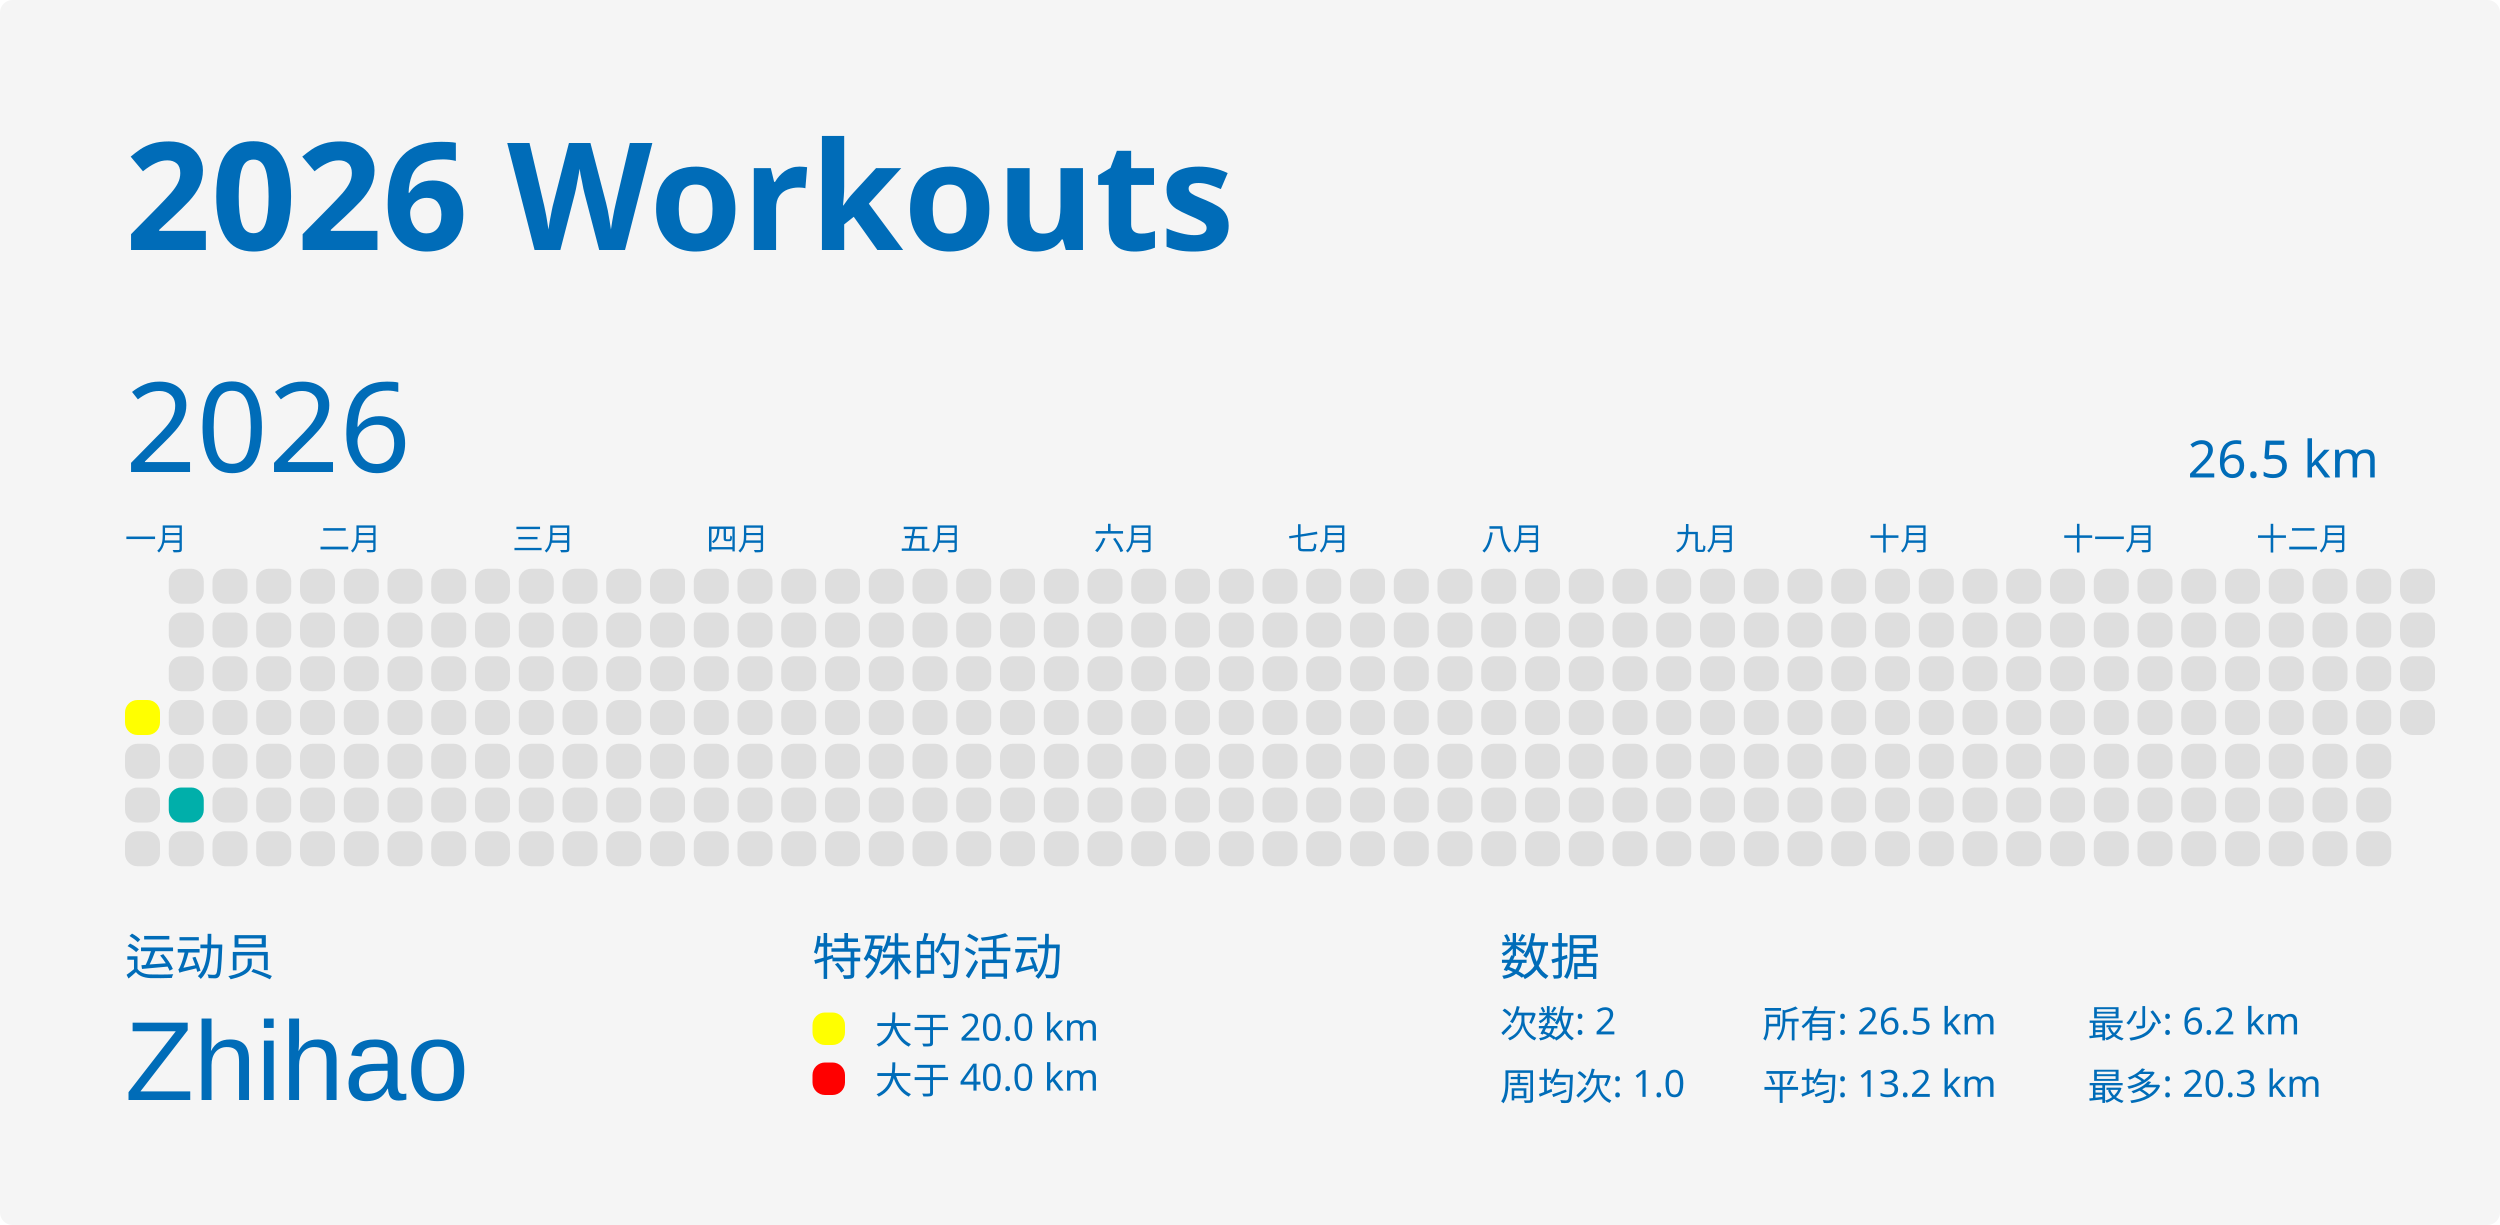
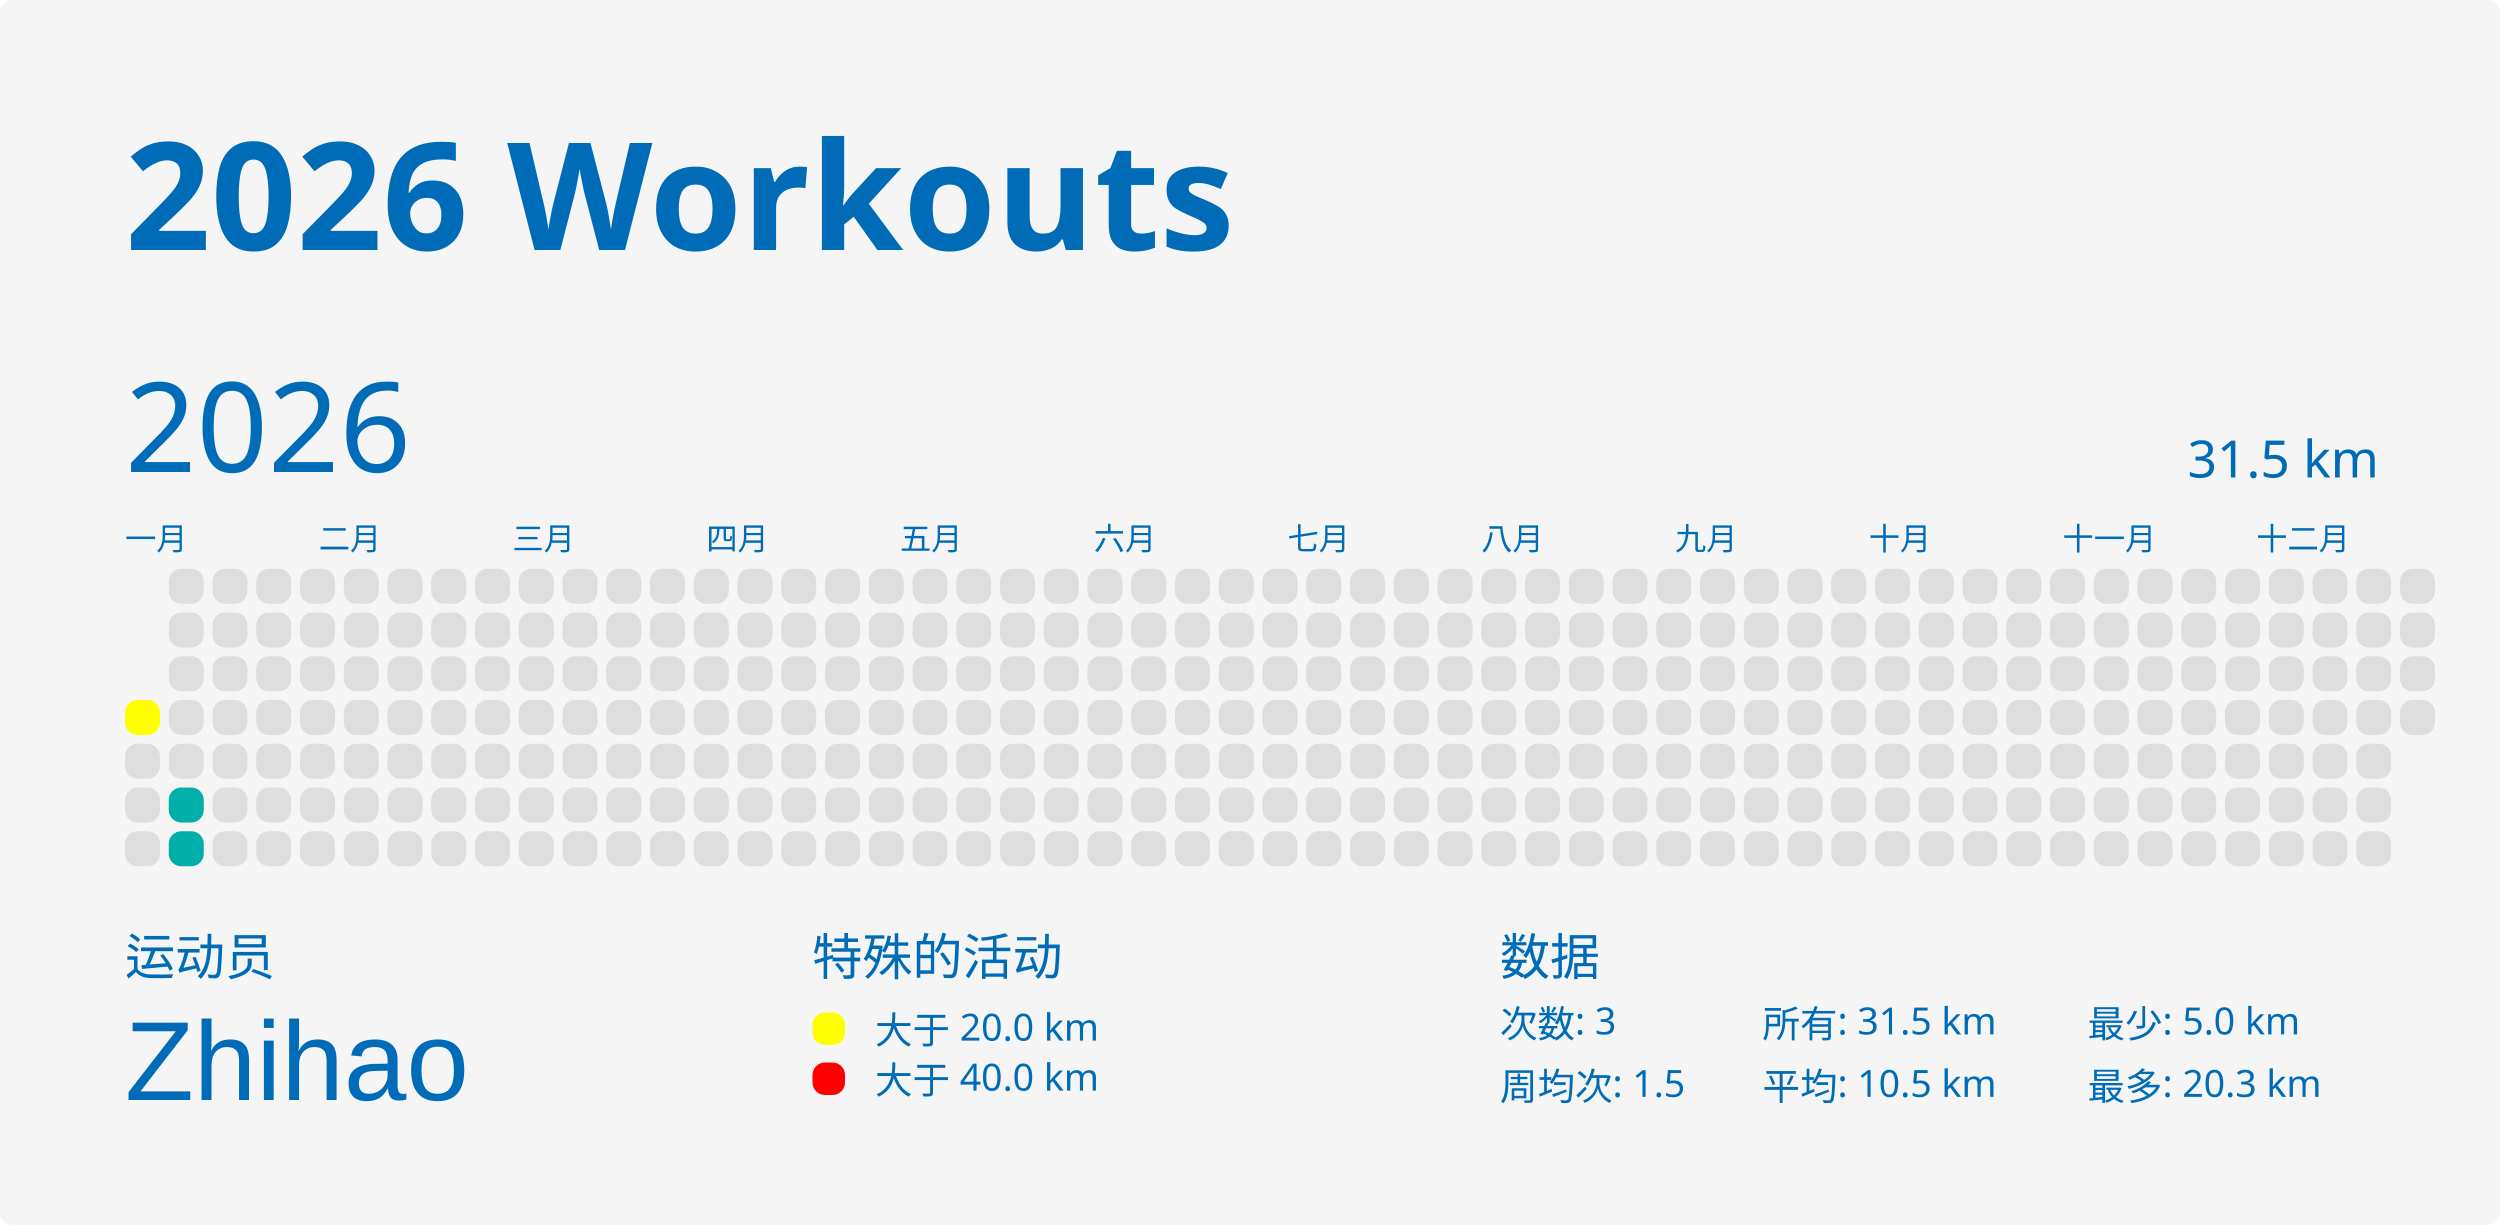
<svg xmlns="http://www.w3.org/2000/svg" baseProfile="full" height="98mm" version="1.1" viewBox="0,0,200,98" width="200mm">
  <defs />
  <rect fill="#f5f5f5" height="98" rx="1" ry="1" width="200" x="0" y="0" />
  <text fill="#006cb8" style="font-size:12px; font-family:MGI-Regular; font-weight:bold;" x="10" y="20">2026 Workouts</text>
  <text fill="#006cb8" style="font-size:4px; font-family:MGI-Regular" x="10" y="78">运动员</text>
  <text fill="#006cb8" style="font-size:9px; font-family:Arial" x="10" y="88">Zhihao</text>
  <text fill="#006cb8" style="font-size:4px; font-family:MGI-Regular" x="65" y="78">特殊的活动</text>
  <rect fill="yellow" height="2.6" rx="1" ry="1" width="2.6" x="65" y="81" />
  <text fill="#006cb8" style="font-size:3px; font-family:MGI-Regular" x="70" y="83.5">大于 20.0 km</text>
  <rect fill="red" height="2.6" rx="1" ry="1" width="2.6" x="65" y="85" />
  <text fill="#006cb8" style="font-size:3px; font-family:MGI-Regular" x="70" y="87.5">大于 40.0 km</text>
  <text fill="#006cb8" style="font-size:4px; font-family:MGI-Regular" x="120" y="78">数据</text>
-   <text fill="#006cb8" style="font-size:3px; font-family:MGI-Regular" x="120" y="83">次数: 2</text>
-   <text fill="#006cb8" style="font-size:3px; font-family:MGI-Regular" x="120" y="88">周均次: 1.0</text>
-   <text fill="#006cb8" style="font-size:3px; font-family:MGI-Regular" x="141" y="83">所有: 26.5 km</text>
-   <text fill="#006cb8" style="font-size:3px; font-family:MGI-Regular" x="141" y="88">平均: 13.2 km</text>
-   <text fill="#006cb8" style="font-size:3px; font-family:MGI-Regular" x="167" y="83">最少: 6.2 km</text>
+   <text fill="#006cb8" style="font-size:3px; font-family:MGI-Regular" x="120" y="83">次数: 3</text>
+   <text fill="#006cb8" style="font-size:3px; font-family:MGI-Regular" x="120" y="88">周均次: 1.5</text>
+   <text fill="#006cb8" style="font-size:3px; font-family:MGI-Regular" x="141" y="83">所有: 31.5 km</text>
+   <text fill="#006cb8" style="font-size:3px; font-family:MGI-Regular" x="141" y="88">平均: 10.5 km</text>
+   <text fill="#006cb8" style="font-size:3px; font-family:MGI-Regular" x="167" y="83">最少: 5.0 km</text>
  <text fill="#006cb8" style="font-size:3px; font-family:MGI-Regular" x="167" y="88">最多: 20.3 km</text>
  <text dominant-baseline="hanging" fill="#006cb8" style="font-size:10.0px; font-family:MGI-Regular;" x="10" y="30">2026</text>
-   <text dominant-baseline="hanging" fill="#006cb8" style="font-size:4.125px; font-family:MGI-Regular;" x="175" y="35">26.5 km</text>
+   <text dominant-baseline="hanging" fill="#006cb8" style="font-size:4.125px; font-family:MGI-Regular;" x="175" y="35">31.5 km</text>
  <text fill="#006cb8" style="font-size:2.5px; font-family:MGI-Regular" x="10.0" y="44">一月</text>
  <text fill="#006cb8" style="font-size:2.5px; font-family:MGI-Regular" x="25.5" y="44">二月</text>
  <text fill="#006cb8" style="font-size:2.5px; font-family:MGI-Regular" x="41.0" y="44">三月</text>
  <text fill="#006cb8" style="font-size:2.5px; font-family:MGI-Regular" x="56.5" y="44">四月</text>
  <text fill="#006cb8" style="font-size:2.5px; font-family:MGI-Regular" x="72.0" y="44">五月</text>
  <text fill="#006cb8" style="font-size:2.5px; font-family:MGI-Regular" x="87.5" y="44">六月</text>
  <text fill="#006cb8" style="font-size:2.5px; font-family:MGI-Regular" x="103.0" y="44">七月</text>
  <text fill="#006cb8" style="font-size:2.5px; font-family:MGI-Regular" x="118.5" y="44">八月</text>
  <text fill="#006cb8" style="font-size:2.5px; font-family:MGI-Regular" x="134.0" y="44">九月</text>
  <text fill="#006cb8" style="font-size:2.5px; font-family:MGI-Regular" x="149.5" y="44">十月</text>
  <text fill="#006cb8" style="font-size:2.5px; font-family:MGI-Regular" x="165.0" y="44">十一月</text>
  <text fill="#006cb8" style="font-size:2.5px; font-family:MGI-Regular" x="180.5" y="44">十二月</text>
  <rect fill="yellow" height="2.8" rx="1" ry="1" width="2.8" x="10.0" y="56.0" />
  <rect fill="#dedede" height="2.8" rx="1" ry="1" width="2.8" x="10.0" y="59.5" />
  <rect fill="#dedede" height="2.8" rx="1" ry="1" width="2.8" x="10.0" y="63.0" />
  <rect fill="#dedede" height="2.8" rx="1" ry="1" width="2.8" x="10.0" y="66.5" />
  <rect fill="#dedede" height="2.8" rx="1" ry="1" width="2.8" x="13.5" y="45.5" />
  <rect fill="#dedede" height="2.8" rx="1" ry="1" width="2.8" x="13.5" y="49.0" />
  <rect fill="#dedede" height="2.8" rx="1" ry="1" width="2.8" x="13.5" y="52.5" />
  <rect fill="#dedede" height="2.8" rx="1" ry="1" width="2.8" x="13.5" y="56.0" />
  <rect fill="#dedede" height="2.8" rx="1" ry="1" width="2.8" x="13.5" y="59.5" />
  <rect fill="#00AFAA" height="2.8" rx="1" ry="1" width="2.8" x="13.5" y="63.0" />
-   <rect fill="#dedede" height="2.8" rx="1" ry="1" width="2.8" x="13.5" y="66.5" />
+   <rect fill="#00AFAA" height="2.8" rx="1" ry="1" width="2.8" x="13.5" y="66.5" />
  <rect fill="#dedede" height="2.8" rx="1" ry="1" width="2.8" x="17.0" y="45.5" />
  <rect fill="#dedede" height="2.8" rx="1" ry="1" width="2.8" x="17.0" y="49.0" />
  <rect fill="#dedede" height="2.8" rx="1" ry="1" width="2.8" x="17.0" y="52.5" />
  <rect fill="#dedede" height="2.8" rx="1" ry="1" width="2.8" x="17.0" y="56.0" />
  <rect fill="#dedede" height="2.8" rx="1" ry="1" width="2.8" x="17.0" y="59.5" />
  <rect fill="#dedede" height="2.8" rx="1" ry="1" width="2.8" x="17.0" y="63.0" />
  <rect fill="#dedede" height="2.8" rx="1" ry="1" width="2.8" x="17.0" y="66.5" />
  <rect fill="#dedede" height="2.8" rx="1" ry="1" width="2.8" x="20.5" y="45.5" />
  <rect fill="#dedede" height="2.8" rx="1" ry="1" width="2.8" x="20.5" y="49.0" />
  <rect fill="#dedede" height="2.8" rx="1" ry="1" width="2.8" x="20.5" y="52.5" />
  <rect fill="#dedede" height="2.8" rx="1" ry="1" width="2.8" x="20.5" y="56.0" />
  <rect fill="#dedede" height="2.8" rx="1" ry="1" width="2.8" x="20.5" y="59.5" />
  <rect fill="#dedede" height="2.8" rx="1" ry="1" width="2.8" x="20.5" y="63.0" />
  <rect fill="#dedede" height="2.8" rx="1" ry="1" width="2.8" x="20.5" y="66.5" />
  <rect fill="#dedede" height="2.8" rx="1" ry="1" width="2.8" x="24.0" y="45.5" />
  <rect fill="#dedede" height="2.8" rx="1" ry="1" width="2.8" x="24.0" y="49.0" />
  <rect fill="#dedede" height="2.8" rx="1" ry="1" width="2.8" x="24.0" y="52.5" />
  <rect fill="#dedede" height="2.8" rx="1" ry="1" width="2.8" x="24.0" y="56.0" />
  <rect fill="#dedede" height="2.8" rx="1" ry="1" width="2.8" x="24.0" y="59.5" />
  <rect fill="#dedede" height="2.8" rx="1" ry="1" width="2.8" x="24.0" y="63.0" />
  <rect fill="#dedede" height="2.8" rx="1" ry="1" width="2.8" x="24.0" y="66.5" />
  <rect fill="#dedede" height="2.8" rx="1" ry="1" width="2.8" x="27.5" y="45.5" />
  <rect fill="#dedede" height="2.8" rx="1" ry="1" width="2.8" x="27.5" y="49.0" />
  <rect fill="#dedede" height="2.8" rx="1" ry="1" width="2.8" x="27.5" y="52.5" />
  <rect fill="#dedede" height="2.8" rx="1" ry="1" width="2.8" x="27.5" y="56.0" />
  <rect fill="#dedede" height="2.8" rx="1" ry="1" width="2.8" x="27.5" y="59.5" />
  <rect fill="#dedede" height="2.8" rx="1" ry="1" width="2.8" x="27.5" y="63.0" />
  <rect fill="#dedede" height="2.8" rx="1" ry="1" width="2.8" x="27.5" y="66.5" />
  <rect fill="#dedede" height="2.8" rx="1" ry="1" width="2.8" x="31.0" y="45.5" />
  <rect fill="#dedede" height="2.8" rx="1" ry="1" width="2.8" x="31.0" y="49.0" />
  <rect fill="#dedede" height="2.8" rx="1" ry="1" width="2.8" x="31.0" y="52.5" />
  <rect fill="#dedede" height="2.8" rx="1" ry="1" width="2.8" x="31.0" y="56.0" />
  <rect fill="#dedede" height="2.8" rx="1" ry="1" width="2.8" x="31.0" y="59.5" />
  <rect fill="#dedede" height="2.8" rx="1" ry="1" width="2.8" x="31.0" y="63.0" />
  <rect fill="#dedede" height="2.8" rx="1" ry="1" width="2.8" x="31.0" y="66.5" />
  <rect fill="#dedede" height="2.8" rx="1" ry="1" width="2.8" x="34.5" y="45.5" />
  <rect fill="#dedede" height="2.8" rx="1" ry="1" width="2.8" x="34.5" y="49.0" />
  <rect fill="#dedede" height="2.8" rx="1" ry="1" width="2.8" x="34.5" y="52.5" />
  <rect fill="#dedede" height="2.8" rx="1" ry="1" width="2.8" x="34.5" y="56.0" />
  <rect fill="#dedede" height="2.8" rx="1" ry="1" width="2.8" x="34.5" y="59.5" />
  <rect fill="#dedede" height="2.8" rx="1" ry="1" width="2.8" x="34.5" y="63.0" />
  <rect fill="#dedede" height="2.8" rx="1" ry="1" width="2.8" x="34.5" y="66.5" />
  <rect fill="#dedede" height="2.8" rx="1" ry="1" width="2.8" x="38.0" y="45.5" />
  <rect fill="#dedede" height="2.8" rx="1" ry="1" width="2.8" x="38.0" y="49.0" />
  <rect fill="#dedede" height="2.8" rx="1" ry="1" width="2.8" x="38.0" y="52.5" />
  <rect fill="#dedede" height="2.8" rx="1" ry="1" width="2.8" x="38.0" y="56.0" />
  <rect fill="#dedede" height="2.8" rx="1" ry="1" width="2.8" x="38.0" y="59.5" />
  <rect fill="#dedede" height="2.8" rx="1" ry="1" width="2.8" x="38.0" y="63.0" />
  <rect fill="#dedede" height="2.8" rx="1" ry="1" width="2.8" x="38.0" y="66.5" />
  <rect fill="#dedede" height="2.8" rx="1" ry="1" width="2.8" x="41.5" y="45.5" />
  <rect fill="#dedede" height="2.8" rx="1" ry="1" width="2.8" x="41.5" y="49.0" />
  <rect fill="#dedede" height="2.8" rx="1" ry="1" width="2.8" x="41.5" y="52.5" />
  <rect fill="#dedede" height="2.8" rx="1" ry="1" width="2.8" x="41.5" y="56.0" />
  <rect fill="#dedede" height="2.8" rx="1" ry="1" width="2.8" x="41.5" y="59.5" />
  <rect fill="#dedede" height="2.8" rx="1" ry="1" width="2.8" x="41.5" y="63.0" />
  <rect fill="#dedede" height="2.8" rx="1" ry="1" width="2.8" x="41.5" y="66.5" />
  <rect fill="#dedede" height="2.8" rx="1" ry="1" width="2.8" x="45.0" y="45.5" />
  <rect fill="#dedede" height="2.8" rx="1" ry="1" width="2.8" x="45.0" y="49.0" />
  <rect fill="#dedede" height="2.8" rx="1" ry="1" width="2.8" x="45.0" y="52.5" />
  <rect fill="#dedede" height="2.8" rx="1" ry="1" width="2.8" x="45.0" y="56.0" />
  <rect fill="#dedede" height="2.8" rx="1" ry="1" width="2.8" x="45.0" y="59.5" />
  <rect fill="#dedede" height="2.8" rx="1" ry="1" width="2.8" x="45.0" y="63.0" />
  <rect fill="#dedede" height="2.8" rx="1" ry="1" width="2.8" x="45.0" y="66.5" />
  <rect fill="#dedede" height="2.8" rx="1" ry="1" width="2.8" x="48.5" y="45.5" />
  <rect fill="#dedede" height="2.8" rx="1" ry="1" width="2.8" x="48.5" y="49.0" />
  <rect fill="#dedede" height="2.8" rx="1" ry="1" width="2.8" x="48.5" y="52.5" />
  <rect fill="#dedede" height="2.8" rx="1" ry="1" width="2.8" x="48.5" y="56.0" />
  <rect fill="#dedede" height="2.8" rx="1" ry="1" width="2.8" x="48.5" y="59.5" />
  <rect fill="#dedede" height="2.8" rx="1" ry="1" width="2.8" x="48.5" y="63.0" />
  <rect fill="#dedede" height="2.8" rx="1" ry="1" width="2.8" x="48.5" y="66.5" />
  <rect fill="#dedede" height="2.8" rx="1" ry="1" width="2.8" x="52.0" y="45.5" />
  <rect fill="#dedede" height="2.8" rx="1" ry="1" width="2.8" x="52.0" y="49.0" />
  <rect fill="#dedede" height="2.8" rx="1" ry="1" width="2.8" x="52.0" y="52.5" />
  <rect fill="#dedede" height="2.8" rx="1" ry="1" width="2.8" x="52.0" y="56.0" />
  <rect fill="#dedede" height="2.8" rx="1" ry="1" width="2.8" x="52.0" y="59.5" />
  <rect fill="#dedede" height="2.8" rx="1" ry="1" width="2.8" x="52.0" y="63.0" />
  <rect fill="#dedede" height="2.8" rx="1" ry="1" width="2.8" x="52.0" y="66.5" />
  <rect fill="#dedede" height="2.8" rx="1" ry="1" width="2.8" x="55.5" y="45.5" />
  <rect fill="#dedede" height="2.8" rx="1" ry="1" width="2.8" x="55.5" y="49.0" />
  <rect fill="#dedede" height="2.8" rx="1" ry="1" width="2.8" x="55.5" y="52.5" />
  <rect fill="#dedede" height="2.8" rx="1" ry="1" width="2.8" x="55.5" y="56.0" />
  <rect fill="#dedede" height="2.8" rx="1" ry="1" width="2.8" x="55.5" y="59.5" />
  <rect fill="#dedede" height="2.8" rx="1" ry="1" width="2.8" x="55.5" y="63.0" />
  <rect fill="#dedede" height="2.8" rx="1" ry="1" width="2.8" x="55.5" y="66.5" />
  <rect fill="#dedede" height="2.8" rx="1" ry="1" width="2.8" x="59.0" y="45.5" />
  <rect fill="#dedede" height="2.8" rx="1" ry="1" width="2.8" x="59.0" y="49.0" />
  <rect fill="#dedede" height="2.8" rx="1" ry="1" width="2.8" x="59.0" y="52.5" />
  <rect fill="#dedede" height="2.8" rx="1" ry="1" width="2.8" x="59.0" y="56.0" />
  <rect fill="#dedede" height="2.8" rx="1" ry="1" width="2.8" x="59.0" y="59.5" />
  <rect fill="#dedede" height="2.8" rx="1" ry="1" width="2.8" x="59.0" y="63.0" />
  <rect fill="#dedede" height="2.8" rx="1" ry="1" width="2.8" x="59.0" y="66.5" />
  <rect fill="#dedede" height="2.8" rx="1" ry="1" width="2.8" x="62.5" y="45.5" />
  <rect fill="#dedede" height="2.8" rx="1" ry="1" width="2.8" x="62.5" y="49.0" />
  <rect fill="#dedede" height="2.8" rx="1" ry="1" width="2.8" x="62.5" y="52.5" />
  <rect fill="#dedede" height="2.8" rx="1" ry="1" width="2.8" x="62.5" y="56.0" />
  <rect fill="#dedede" height="2.8" rx="1" ry="1" width="2.8" x="62.5" y="59.5" />
  <rect fill="#dedede" height="2.8" rx="1" ry="1" width="2.8" x="62.5" y="63.0" />
  <rect fill="#dedede" height="2.8" rx="1" ry="1" width="2.8" x="62.5" y="66.5" />
  <rect fill="#dedede" height="2.8" rx="1" ry="1" width="2.8" x="66.0" y="45.5" />
  <rect fill="#dedede" height="2.8" rx="1" ry="1" width="2.8" x="66.0" y="49.0" />
  <rect fill="#dedede" height="2.8" rx="1" ry="1" width="2.8" x="66.0" y="52.5" />
  <rect fill="#dedede" height="2.8" rx="1" ry="1" width="2.8" x="66.0" y="56.0" />
  <rect fill="#dedede" height="2.8" rx="1" ry="1" width="2.8" x="66.0" y="59.5" />
  <rect fill="#dedede" height="2.8" rx="1" ry="1" width="2.8" x="66.0" y="63.0" />
  <rect fill="#dedede" height="2.8" rx="1" ry="1" width="2.8" x="66.0" y="66.5" />
  <rect fill="#dedede" height="2.8" rx="1" ry="1" width="2.8" x="69.5" y="45.5" />
  <rect fill="#dedede" height="2.8" rx="1" ry="1" width="2.8" x="69.5" y="49.0" />
  <rect fill="#dedede" height="2.8" rx="1" ry="1" width="2.8" x="69.5" y="52.5" />
  <rect fill="#dedede" height="2.8" rx="1" ry="1" width="2.8" x="69.5" y="56.0" />
  <rect fill="#dedede" height="2.8" rx="1" ry="1" width="2.8" x="69.5" y="59.5" />
  <rect fill="#dedede" height="2.8" rx="1" ry="1" width="2.8" x="69.5" y="63.0" />
  <rect fill="#dedede" height="2.8" rx="1" ry="1" width="2.8" x="69.5" y="66.5" />
  <rect fill="#dedede" height="2.8" rx="1" ry="1" width="2.8" x="73.0" y="45.5" />
  <rect fill="#dedede" height="2.8" rx="1" ry="1" width="2.8" x="73.0" y="49.0" />
  <rect fill="#dedede" height="2.8" rx="1" ry="1" width="2.8" x="73.0" y="52.5" />
  <rect fill="#dedede" height="2.8" rx="1" ry="1" width="2.8" x="73.0" y="56.0" />
  <rect fill="#dedede" height="2.8" rx="1" ry="1" width="2.8" x="73.0" y="59.5" />
  <rect fill="#dedede" height="2.8" rx="1" ry="1" width="2.8" x="73.0" y="63.0" />
  <rect fill="#dedede" height="2.8" rx="1" ry="1" width="2.8" x="73.0" y="66.5" />
  <rect fill="#dedede" height="2.8" rx="1" ry="1" width="2.8" x="76.5" y="45.5" />
  <rect fill="#dedede" height="2.8" rx="1" ry="1" width="2.8" x="76.5" y="49.0" />
  <rect fill="#dedede" height="2.8" rx="1" ry="1" width="2.8" x="76.5" y="52.5" />
  <rect fill="#dedede" height="2.8" rx="1" ry="1" width="2.8" x="76.5" y="56.0" />
  <rect fill="#dedede" height="2.8" rx="1" ry="1" width="2.8" x="76.5" y="59.5" />
  <rect fill="#dedede" height="2.8" rx="1" ry="1" width="2.8" x="76.5" y="63.0" />
  <rect fill="#dedede" height="2.8" rx="1" ry="1" width="2.8" x="76.5" y="66.5" />
  <rect fill="#dedede" height="2.8" rx="1" ry="1" width="2.8" x="80.0" y="45.5" />
  <rect fill="#dedede" height="2.8" rx="1" ry="1" width="2.8" x="80.0" y="49.0" />
  <rect fill="#dedede" height="2.8" rx="1" ry="1" width="2.8" x="80.0" y="52.5" />
  <rect fill="#dedede" height="2.8" rx="1" ry="1" width="2.8" x="80.0" y="56.0" />
  <rect fill="#dedede" height="2.8" rx="1" ry="1" width="2.8" x="80.0" y="59.5" />
  <rect fill="#dedede" height="2.8" rx="1" ry="1" width="2.8" x="80.0" y="63.0" />
  <rect fill="#dedede" height="2.8" rx="1" ry="1" width="2.8" x="80.0" y="66.5" />
  <rect fill="#dedede" height="2.8" rx="1" ry="1" width="2.8" x="83.5" y="45.5" />
  <rect fill="#dedede" height="2.8" rx="1" ry="1" width="2.8" x="83.5" y="49.0" />
  <rect fill="#dedede" height="2.8" rx="1" ry="1" width="2.8" x="83.5" y="52.5" />
  <rect fill="#dedede" height="2.8" rx="1" ry="1" width="2.8" x="83.5" y="56.0" />
  <rect fill="#dedede" height="2.8" rx="1" ry="1" width="2.8" x="83.5" y="59.5" />
  <rect fill="#dedede" height="2.8" rx="1" ry="1" width="2.8" x="83.5" y="63.0" />
  <rect fill="#dedede" height="2.8" rx="1" ry="1" width="2.8" x="83.5" y="66.5" />
  <rect fill="#dedede" height="2.8" rx="1" ry="1" width="2.8" x="87.0" y="45.5" />
  <rect fill="#dedede" height="2.8" rx="1" ry="1" width="2.8" x="87.0" y="49.0" />
  <rect fill="#dedede" height="2.8" rx="1" ry="1" width="2.8" x="87.0" y="52.5" />
  <rect fill="#dedede" height="2.8" rx="1" ry="1" width="2.8" x="87.0" y="56.0" />
  <rect fill="#dedede" height="2.8" rx="1" ry="1" width="2.8" x="87.0" y="59.5" />
  <rect fill="#dedede" height="2.8" rx="1" ry="1" width="2.8" x="87.0" y="63.0" />
  <rect fill="#dedede" height="2.8" rx="1" ry="1" width="2.8" x="87.0" y="66.5" />
  <rect fill="#dedede" height="2.8" rx="1" ry="1" width="2.8" x="90.5" y="45.5" />
  <rect fill="#dedede" height="2.8" rx="1" ry="1" width="2.8" x="90.5" y="49.0" />
  <rect fill="#dedede" height="2.8" rx="1" ry="1" width="2.8" x="90.5" y="52.5" />
  <rect fill="#dedede" height="2.8" rx="1" ry="1" width="2.8" x="90.5" y="56.0" />
  <rect fill="#dedede" height="2.8" rx="1" ry="1" width="2.8" x="90.5" y="59.5" />
  <rect fill="#dedede" height="2.8" rx="1" ry="1" width="2.8" x="90.5" y="63.0" />
  <rect fill="#dedede" height="2.8" rx="1" ry="1" width="2.8" x="90.5" y="66.5" />
  <rect fill="#dedede" height="2.8" rx="1" ry="1" width="2.8" x="94.0" y="45.5" />
  <rect fill="#dedede" height="2.8" rx="1" ry="1" width="2.8" x="94.0" y="49.0" />
  <rect fill="#dedede" height="2.8" rx="1" ry="1" width="2.8" x="94.0" y="52.5" />
  <rect fill="#dedede" height="2.8" rx="1" ry="1" width="2.8" x="94.0" y="56.0" />
  <rect fill="#dedede" height="2.8" rx="1" ry="1" width="2.8" x="94.0" y="59.5" />
  <rect fill="#dedede" height="2.8" rx="1" ry="1" width="2.8" x="94.0" y="63.0" />
  <rect fill="#dedede" height="2.8" rx="1" ry="1" width="2.8" x="94.0" y="66.5" />
  <rect fill="#dedede" height="2.8" rx="1" ry="1" width="2.8" x="97.5" y="45.5" />
  <rect fill="#dedede" height="2.8" rx="1" ry="1" width="2.8" x="97.5" y="49.0" />
  <rect fill="#dedede" height="2.8" rx="1" ry="1" width="2.8" x="97.5" y="52.5" />
  <rect fill="#dedede" height="2.8" rx="1" ry="1" width="2.8" x="97.5" y="56.0" />
  <rect fill="#dedede" height="2.8" rx="1" ry="1" width="2.8" x="97.5" y="59.5" />
  <rect fill="#dedede" height="2.8" rx="1" ry="1" width="2.8" x="97.5" y="63.0" />
  <rect fill="#dedede" height="2.8" rx="1" ry="1" width="2.8" x="97.5" y="66.5" />
  <rect fill="#dedede" height="2.8" rx="1" ry="1" width="2.8" x="101.0" y="45.5" />
  <rect fill="#dedede" height="2.8" rx="1" ry="1" width="2.8" x="101.0" y="49.0" />
  <rect fill="#dedede" height="2.8" rx="1" ry="1" width="2.8" x="101.0" y="52.5" />
  <rect fill="#dedede" height="2.8" rx="1" ry="1" width="2.8" x="101.0" y="56.0" />
  <rect fill="#dedede" height="2.8" rx="1" ry="1" width="2.8" x="101.0" y="59.5" />
  <rect fill="#dedede" height="2.8" rx="1" ry="1" width="2.8" x="101.0" y="63.0" />
  <rect fill="#dedede" height="2.8" rx="1" ry="1" width="2.8" x="101.0" y="66.5" />
  <rect fill="#dedede" height="2.8" rx="1" ry="1" width="2.8" x="104.5" y="45.5" />
  <rect fill="#dedede" height="2.8" rx="1" ry="1" width="2.8" x="104.5" y="49.0" />
  <rect fill="#dedede" height="2.8" rx="1" ry="1" width="2.8" x="104.5" y="52.5" />
  <rect fill="#dedede" height="2.8" rx="1" ry="1" width="2.8" x="104.5" y="56.0" />
  <rect fill="#dedede" height="2.8" rx="1" ry="1" width="2.8" x="104.5" y="59.5" />
  <rect fill="#dedede" height="2.8" rx="1" ry="1" width="2.8" x="104.5" y="63.0" />
  <rect fill="#dedede" height="2.8" rx="1" ry="1" width="2.8" x="104.5" y="66.5" />
  <rect fill="#dedede" height="2.8" rx="1" ry="1" width="2.8" x="108.0" y="45.5" />
  <rect fill="#dedede" height="2.8" rx="1" ry="1" width="2.8" x="108.0" y="49.0" />
  <rect fill="#dedede" height="2.8" rx="1" ry="1" width="2.8" x="108.0" y="52.5" />
  <rect fill="#dedede" height="2.8" rx="1" ry="1" width="2.8" x="108.0" y="56.0" />
  <rect fill="#dedede" height="2.8" rx="1" ry="1" width="2.8" x="108.0" y="59.5" />
  <rect fill="#dedede" height="2.8" rx="1" ry="1" width="2.8" x="108.0" y="63.0" />
  <rect fill="#dedede" height="2.8" rx="1" ry="1" width="2.8" x="108.0" y="66.5" />
  <rect fill="#dedede" height="2.8" rx="1" ry="1" width="2.8" x="111.5" y="45.5" />
  <rect fill="#dedede" height="2.8" rx="1" ry="1" width="2.8" x="111.5" y="49.0" />
  <rect fill="#dedede" height="2.8" rx="1" ry="1" width="2.8" x="111.5" y="52.5" />
  <rect fill="#dedede" height="2.8" rx="1" ry="1" width="2.8" x="111.5" y="56.0" />
  <rect fill="#dedede" height="2.8" rx="1" ry="1" width="2.8" x="111.5" y="59.5" />
  <rect fill="#dedede" height="2.8" rx="1" ry="1" width="2.8" x="111.5" y="63.0" />
  <rect fill="#dedede" height="2.8" rx="1" ry="1" width="2.8" x="111.5" y="66.5" />
  <rect fill="#dedede" height="2.8" rx="1" ry="1" width="2.8" x="115.0" y="45.5" />
  <rect fill="#dedede" height="2.8" rx="1" ry="1" width="2.8" x="115.0" y="49.0" />
  <rect fill="#dedede" height="2.8" rx="1" ry="1" width="2.8" x="115.0" y="52.5" />
  <rect fill="#dedede" height="2.8" rx="1" ry="1" width="2.8" x="115.0" y="56.0" />
  <rect fill="#dedede" height="2.8" rx="1" ry="1" width="2.8" x="115.0" y="59.5" />
  <rect fill="#dedede" height="2.8" rx="1" ry="1" width="2.8" x="115.0" y="63.0" />
  <rect fill="#dedede" height="2.8" rx="1" ry="1" width="2.8" x="115.0" y="66.5" />
  <rect fill="#dedede" height="2.8" rx="1" ry="1" width="2.8" x="118.5" y="45.5" />
  <rect fill="#dedede" height="2.8" rx="1" ry="1" width="2.8" x="118.5" y="49.0" />
  <rect fill="#dedede" height="2.8" rx="1" ry="1" width="2.8" x="118.5" y="52.5" />
  <rect fill="#dedede" height="2.8" rx="1" ry="1" width="2.8" x="118.5" y="56.0" />
  <rect fill="#dedede" height="2.8" rx="1" ry="1" width="2.8" x="118.5" y="59.5" />
  <rect fill="#dedede" height="2.8" rx="1" ry="1" width="2.8" x="118.5" y="63.0" />
  <rect fill="#dedede" height="2.8" rx="1" ry="1" width="2.8" x="118.5" y="66.5" />
  <rect fill="#dedede" height="2.8" rx="1" ry="1" width="2.8" x="122.0" y="45.5" />
  <rect fill="#dedede" height="2.8" rx="1" ry="1" width="2.8" x="122.0" y="49.0" />
  <rect fill="#dedede" height="2.8" rx="1" ry="1" width="2.8" x="122.0" y="52.5" />
  <rect fill="#dedede" height="2.8" rx="1" ry="1" width="2.8" x="122.0" y="56.0" />
  <rect fill="#dedede" height="2.8" rx="1" ry="1" width="2.8" x="122.0" y="59.5" />
  <rect fill="#dedede" height="2.8" rx="1" ry="1" width="2.8" x="122.0" y="63.0" />
  <rect fill="#dedede" height="2.8" rx="1" ry="1" width="2.8" x="122.0" y="66.5" />
  <rect fill="#dedede" height="2.8" rx="1" ry="1" width="2.8" x="125.5" y="45.5" />
  <rect fill="#dedede" height="2.8" rx="1" ry="1" width="2.8" x="125.5" y="49.0" />
  <rect fill="#dedede" height="2.8" rx="1" ry="1" width="2.8" x="125.5" y="52.5" />
  <rect fill="#dedede" height="2.8" rx="1" ry="1" width="2.8" x="125.5" y="56.0" />
  <rect fill="#dedede" height="2.8" rx="1" ry="1" width="2.8" x="125.5" y="59.5" />
  <rect fill="#dedede" height="2.8" rx="1" ry="1" width="2.8" x="125.5" y="63.0" />
  <rect fill="#dedede" height="2.8" rx="1" ry="1" width="2.8" x="125.5" y="66.5" />
  <rect fill="#dedede" height="2.8" rx="1" ry="1" width="2.8" x="129.0" y="45.5" />
  <rect fill="#dedede" height="2.8" rx="1" ry="1" width="2.8" x="129.0" y="49.0" />
  <rect fill="#dedede" height="2.8" rx="1" ry="1" width="2.8" x="129.0" y="52.5" />
  <rect fill="#dedede" height="2.8" rx="1" ry="1" width="2.8" x="129.0" y="56.0" />
  <rect fill="#dedede" height="2.8" rx="1" ry="1" width="2.8" x="129.0" y="59.5" />
  <rect fill="#dedede" height="2.8" rx="1" ry="1" width="2.8" x="129.0" y="63.0" />
  <rect fill="#dedede" height="2.8" rx="1" ry="1" width="2.8" x="129.0" y="66.5" />
  <rect fill="#dedede" height="2.8" rx="1" ry="1" width="2.8" x="132.5" y="45.5" />
  <rect fill="#dedede" height="2.8" rx="1" ry="1" width="2.8" x="132.5" y="49.0" />
  <rect fill="#dedede" height="2.8" rx="1" ry="1" width="2.8" x="132.5" y="52.5" />
  <rect fill="#dedede" height="2.8" rx="1" ry="1" width="2.8" x="132.5" y="56.0" />
  <rect fill="#dedede" height="2.8" rx="1" ry="1" width="2.8" x="132.5" y="59.5" />
  <rect fill="#dedede" height="2.8" rx="1" ry="1" width="2.8" x="132.5" y="63.0" />
  <rect fill="#dedede" height="2.8" rx="1" ry="1" width="2.8" x="132.5" y="66.5" />
  <rect fill="#dedede" height="2.8" rx="1" ry="1" width="2.8" x="136.0" y="45.5" />
  <rect fill="#dedede" height="2.8" rx="1" ry="1" width="2.8" x="136.0" y="49.0" />
  <rect fill="#dedede" height="2.8" rx="1" ry="1" width="2.8" x="136.0" y="52.5" />
  <rect fill="#dedede" height="2.8" rx="1" ry="1" width="2.8" x="136.0" y="56.0" />
  <rect fill="#dedede" height="2.8" rx="1" ry="1" width="2.8" x="136.0" y="59.5" />
  <rect fill="#dedede" height="2.8" rx="1" ry="1" width="2.8" x="136.0" y="63.0" />
  <rect fill="#dedede" height="2.8" rx="1" ry="1" width="2.8" x="136.0" y="66.5" />
  <rect fill="#dedede" height="2.8" rx="1" ry="1" width="2.8" x="139.5" y="45.5" />
  <rect fill="#dedede" height="2.8" rx="1" ry="1" width="2.8" x="139.5" y="49.0" />
  <rect fill="#dedede" height="2.8" rx="1" ry="1" width="2.8" x="139.5" y="52.5" />
  <rect fill="#dedede" height="2.8" rx="1" ry="1" width="2.8" x="139.5" y="56.0" />
  <rect fill="#dedede" height="2.8" rx="1" ry="1" width="2.8" x="139.5" y="59.5" />
  <rect fill="#dedede" height="2.8" rx="1" ry="1" width="2.8" x="139.5" y="63.0" />
  <rect fill="#dedede" height="2.8" rx="1" ry="1" width="2.8" x="139.5" y="66.5" />
  <rect fill="#dedede" height="2.8" rx="1" ry="1" width="2.8" x="143.0" y="45.5" />
  <rect fill="#dedede" height="2.8" rx="1" ry="1" width="2.8" x="143.0" y="49.0" />
  <rect fill="#dedede" height="2.8" rx="1" ry="1" width="2.8" x="143.0" y="52.5" />
  <rect fill="#dedede" height="2.8" rx="1" ry="1" width="2.8" x="143.0" y="56.0" />
  <rect fill="#dedede" height="2.8" rx="1" ry="1" width="2.8" x="143.0" y="59.5" />
  <rect fill="#dedede" height="2.8" rx="1" ry="1" width="2.8" x="143.0" y="63.0" />
  <rect fill="#dedede" height="2.8" rx="1" ry="1" width="2.8" x="143.0" y="66.5" />
  <rect fill="#dedede" height="2.8" rx="1" ry="1" width="2.8" x="146.5" y="45.5" />
  <rect fill="#dedede" height="2.8" rx="1" ry="1" width="2.8" x="146.5" y="49.0" />
  <rect fill="#dedede" height="2.8" rx="1" ry="1" width="2.8" x="146.5" y="52.5" />
  <rect fill="#dedede" height="2.8" rx="1" ry="1" width="2.8" x="146.5" y="56.0" />
  <rect fill="#dedede" height="2.8" rx="1" ry="1" width="2.8" x="146.5" y="59.5" />
  <rect fill="#dedede" height="2.8" rx="1" ry="1" width="2.8" x="146.5" y="63.0" />
  <rect fill="#dedede" height="2.8" rx="1" ry="1" width="2.8" x="146.5" y="66.5" />
  <rect fill="#dedede" height="2.8" rx="1" ry="1" width="2.8" x="150.0" y="45.5" />
  <rect fill="#dedede" height="2.8" rx="1" ry="1" width="2.8" x="150.0" y="49.0" />
  <rect fill="#dedede" height="2.8" rx="1" ry="1" width="2.8" x="150.0" y="52.5" />
  <rect fill="#dedede" height="2.8" rx="1" ry="1" width="2.8" x="150.0" y="56.0" />
  <rect fill="#dedede" height="2.8" rx="1" ry="1" width="2.8" x="150.0" y="59.5" />
  <rect fill="#dedede" height="2.8" rx="1" ry="1" width="2.8" x="150.0" y="63.0" />
  <rect fill="#dedede" height="2.8" rx="1" ry="1" width="2.8" x="150.0" y="66.5" />
  <rect fill="#dedede" height="2.8" rx="1" ry="1" width="2.8" x="153.5" y="45.5" />
  <rect fill="#dedede" height="2.8" rx="1" ry="1" width="2.8" x="153.5" y="49.0" />
  <rect fill="#dedede" height="2.8" rx="1" ry="1" width="2.8" x="153.5" y="52.5" />
  <rect fill="#dedede" height="2.8" rx="1" ry="1" width="2.8" x="153.5" y="56.0" />
  <rect fill="#dedede" height="2.8" rx="1" ry="1" width="2.8" x="153.5" y="59.5" />
  <rect fill="#dedede" height="2.8" rx="1" ry="1" width="2.8" x="153.5" y="63.0" />
  <rect fill="#dedede" height="2.8" rx="1" ry="1" width="2.8" x="153.5" y="66.5" />
  <rect fill="#dedede" height="2.8" rx="1" ry="1" width="2.8" x="157.0" y="45.5" />
  <rect fill="#dedede" height="2.8" rx="1" ry="1" width="2.8" x="157.0" y="49.0" />
  <rect fill="#dedede" height="2.8" rx="1" ry="1" width="2.8" x="157.0" y="52.5" />
  <rect fill="#dedede" height="2.8" rx="1" ry="1" width="2.8" x="157.0" y="56.0" />
  <rect fill="#dedede" height="2.8" rx="1" ry="1" width="2.8" x="157.0" y="59.5" />
  <rect fill="#dedede" height="2.8" rx="1" ry="1" width="2.8" x="157.0" y="63.0" />
  <rect fill="#dedede" height="2.8" rx="1" ry="1" width="2.8" x="157.0" y="66.5" />
  <rect fill="#dedede" height="2.8" rx="1" ry="1" width="2.8" x="160.5" y="45.5" />
  <rect fill="#dedede" height="2.8" rx="1" ry="1" width="2.8" x="160.5" y="49.0" />
  <rect fill="#dedede" height="2.8" rx="1" ry="1" width="2.8" x="160.5" y="52.5" />
  <rect fill="#dedede" height="2.8" rx="1" ry="1" width="2.8" x="160.5" y="56.0" />
  <rect fill="#dedede" height="2.8" rx="1" ry="1" width="2.8" x="160.5" y="59.5" />
  <rect fill="#dedede" height="2.8" rx="1" ry="1" width="2.8" x="160.5" y="63.0" />
  <rect fill="#dedede" height="2.8" rx="1" ry="1" width="2.8" x="160.5" y="66.5" />
  <rect fill="#dedede" height="2.8" rx="1" ry="1" width="2.8" x="164.0" y="45.5" />
  <rect fill="#dedede" height="2.8" rx="1" ry="1" width="2.8" x="164.0" y="49.0" />
  <rect fill="#dedede" height="2.8" rx="1" ry="1" width="2.8" x="164.0" y="52.5" />
  <rect fill="#dedede" height="2.8" rx="1" ry="1" width="2.8" x="164.0" y="56.0" />
  <rect fill="#dedede" height="2.8" rx="1" ry="1" width="2.8" x="164.0" y="59.5" />
  <rect fill="#dedede" height="2.8" rx="1" ry="1" width="2.8" x="164.0" y="63.0" />
  <rect fill="#dedede" height="2.8" rx="1" ry="1" width="2.8" x="164.0" y="66.5" />
  <rect fill="#dedede" height="2.8" rx="1" ry="1" width="2.8" x="167.5" y="45.5" />
  <rect fill="#dedede" height="2.8" rx="1" ry="1" width="2.8" x="167.5" y="49.0" />
  <rect fill="#dedede" height="2.8" rx="1" ry="1" width="2.8" x="167.5" y="52.5" />
  <rect fill="#dedede" height="2.8" rx="1" ry="1" width="2.8" x="167.5" y="56.0" />
  <rect fill="#dedede" height="2.8" rx="1" ry="1" width="2.8" x="167.5" y="59.5" />
  <rect fill="#dedede" height="2.8" rx="1" ry="1" width="2.8" x="167.5" y="63.0" />
  <rect fill="#dedede" height="2.8" rx="1" ry="1" width="2.8" x="167.5" y="66.5" />
  <rect fill="#dedede" height="2.8" rx="1" ry="1" width="2.8" x="171.0" y="45.5" />
  <rect fill="#dedede" height="2.8" rx="1" ry="1" width="2.8" x="171.0" y="49.0" />
  <rect fill="#dedede" height="2.8" rx="1" ry="1" width="2.8" x="171.0" y="52.5" />
  <rect fill="#dedede" height="2.8" rx="1" ry="1" width="2.8" x="171.0" y="56.0" />
  <rect fill="#dedede" height="2.8" rx="1" ry="1" width="2.8" x="171.0" y="59.5" />
  <rect fill="#dedede" height="2.8" rx="1" ry="1" width="2.8" x="171.0" y="63.0" />
  <rect fill="#dedede" height="2.8" rx="1" ry="1" width="2.8" x="171.0" y="66.5" />
  <rect fill="#dedede" height="2.8" rx="1" ry="1" width="2.8" x="174.5" y="45.5" />
  <rect fill="#dedede" height="2.8" rx="1" ry="1" width="2.8" x="174.5" y="49.0" />
  <rect fill="#dedede" height="2.8" rx="1" ry="1" width="2.8" x="174.5" y="52.5" />
  <rect fill="#dedede" height="2.8" rx="1" ry="1" width="2.8" x="174.5" y="56.0" />
  <rect fill="#dedede" height="2.8" rx="1" ry="1" width="2.8" x="174.5" y="59.5" />
  <rect fill="#dedede" height="2.8" rx="1" ry="1" width="2.8" x="174.5" y="63.0" />
  <rect fill="#dedede" height="2.8" rx="1" ry="1" width="2.8" x="174.5" y="66.5" />
  <rect fill="#dedede" height="2.8" rx="1" ry="1" width="2.8" x="178.0" y="45.5" />
  <rect fill="#dedede" height="2.8" rx="1" ry="1" width="2.8" x="178.0" y="49.0" />
  <rect fill="#dedede" height="2.8" rx="1" ry="1" width="2.8" x="178.0" y="52.5" />
  <rect fill="#dedede" height="2.8" rx="1" ry="1" width="2.8" x="178.0" y="56.0" />
  <rect fill="#dedede" height="2.8" rx="1" ry="1" width="2.8" x="178.0" y="59.5" />
  <rect fill="#dedede" height="2.8" rx="1" ry="1" width="2.8" x="178.0" y="63.0" />
  <rect fill="#dedede" height="2.8" rx="1" ry="1" width="2.8" x="178.0" y="66.5" />
  <rect fill="#dedede" height="2.8" rx="1" ry="1" width="2.8" x="181.5" y="45.5" />
  <rect fill="#dedede" height="2.8" rx="1" ry="1" width="2.8" x="181.5" y="49.0" />
  <rect fill="#dedede" height="2.8" rx="1" ry="1" width="2.8" x="181.5" y="52.5" />
  <rect fill="#dedede" height="2.8" rx="1" ry="1" width="2.8" x="181.5" y="56.0" />
  <rect fill="#dedede" height="2.8" rx="1" ry="1" width="2.8" x="181.5" y="59.5" />
  <rect fill="#dedede" height="2.8" rx="1" ry="1" width="2.8" x="181.5" y="63.0" />
  <rect fill="#dedede" height="2.8" rx="1" ry="1" width="2.8" x="181.5" y="66.5" />
  <rect fill="#dedede" height="2.8" rx="1" ry="1" width="2.8" x="185.0" y="45.5" />
  <rect fill="#dedede" height="2.8" rx="1" ry="1" width="2.8" x="185.0" y="49.0" />
  <rect fill="#dedede" height="2.8" rx="1" ry="1" width="2.8" x="185.0" y="52.5" />
  <rect fill="#dedede" height="2.8" rx="1" ry="1" width="2.8" x="185.0" y="56.0" />
  <rect fill="#dedede" height="2.8" rx="1" ry="1" width="2.8" x="185.0" y="59.5" />
  <rect fill="#dedede" height="2.8" rx="1" ry="1" width="2.8" x="185.0" y="63.0" />
  <rect fill="#dedede" height="2.8" rx="1" ry="1" width="2.8" x="185.0" y="66.5" />
  <rect fill="#dedede" height="2.8" rx="1" ry="1" width="2.8" x="188.5" y="45.5" />
  <rect fill="#dedede" height="2.8" rx="1" ry="1" width="2.8" x="188.5" y="49.0" />
  <rect fill="#dedede" height="2.8" rx="1" ry="1" width="2.8" x="188.5" y="52.5" />
  <rect fill="#dedede" height="2.8" rx="1" ry="1" width="2.8" x="188.5" y="56.0" />
  <rect fill="#dedede" height="2.8" rx="1" ry="1" width="2.8" x="188.5" y="59.5" />
  <rect fill="#dedede" height="2.8" rx="1" ry="1" width="2.8" x="188.5" y="63.0" />
  <rect fill="#dedede" height="2.8" rx="1" ry="1" width="2.8" x="188.5" y="66.5" />
  <rect fill="#dedede" height="2.8" rx="1" ry="1" width="2.8" x="192.0" y="45.5" />
  <rect fill="#dedede" height="2.8" rx="1" ry="1" width="2.8" x="192.0" y="49.0" />
  <rect fill="#dedede" height="2.8" rx="1" ry="1" width="2.8" x="192.0" y="52.5" />
  <rect fill="#dedede" height="2.8" rx="1" ry="1" width="2.8" x="192.0" y="56.0" />
</svg>
